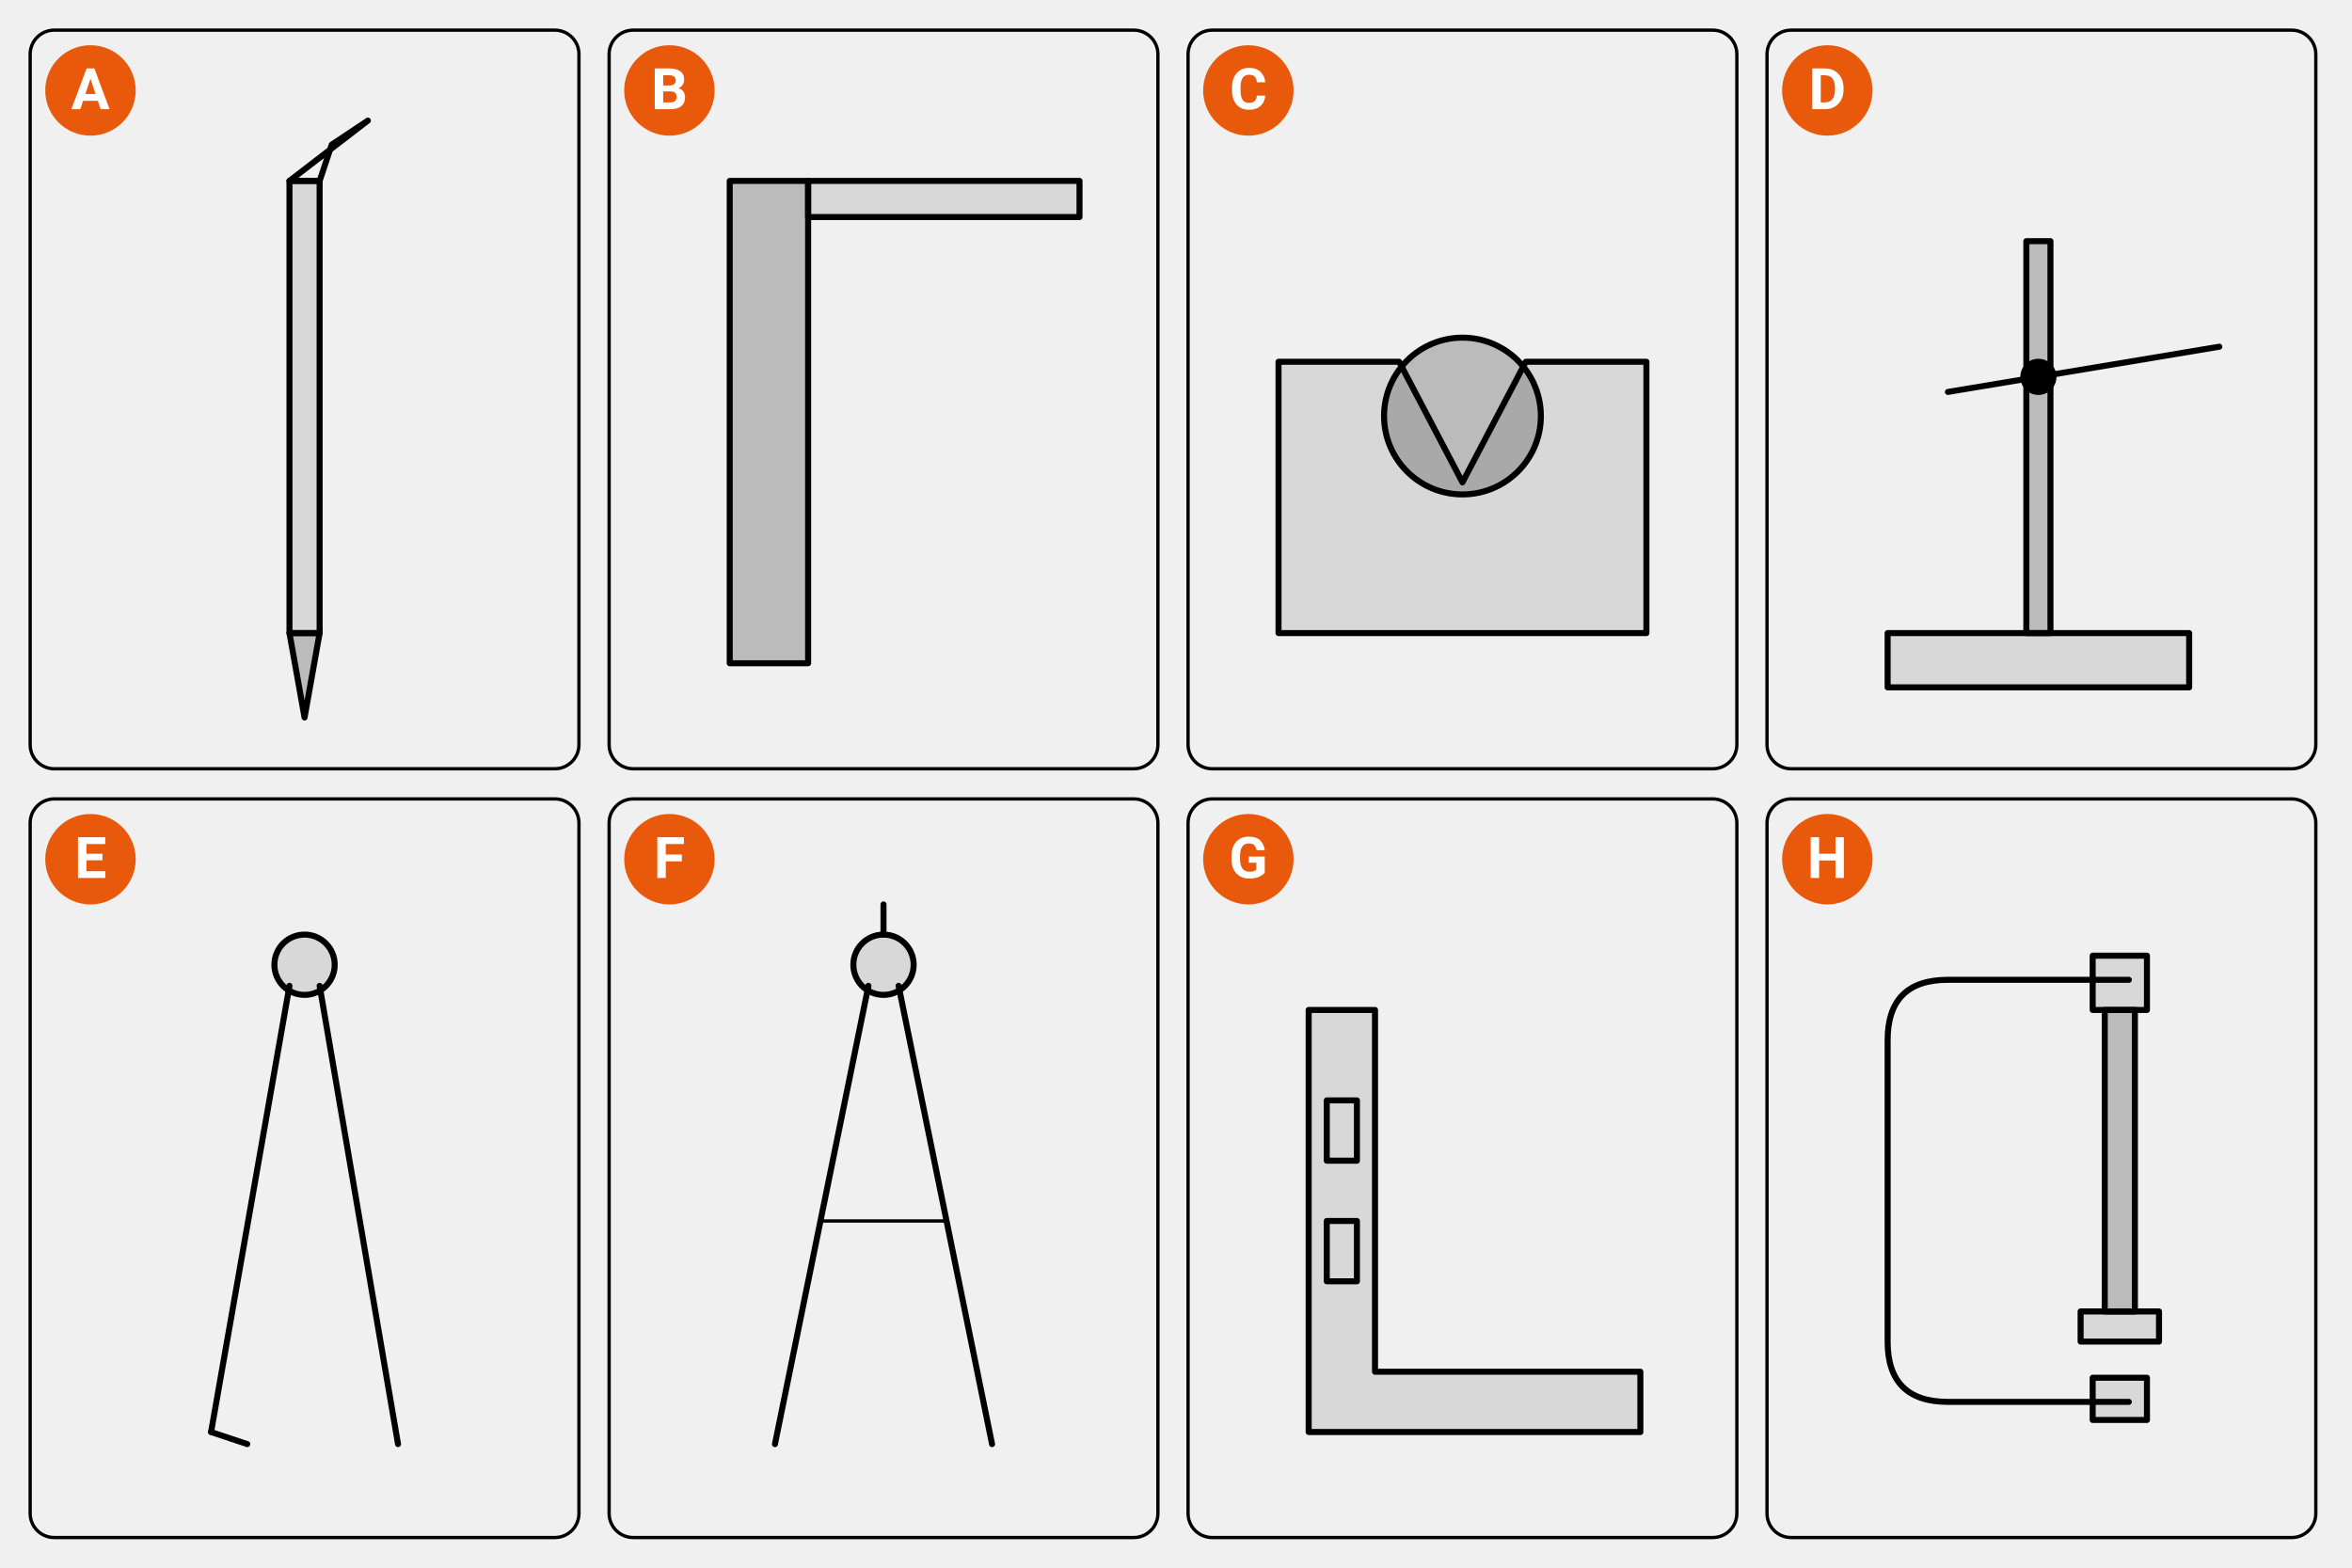
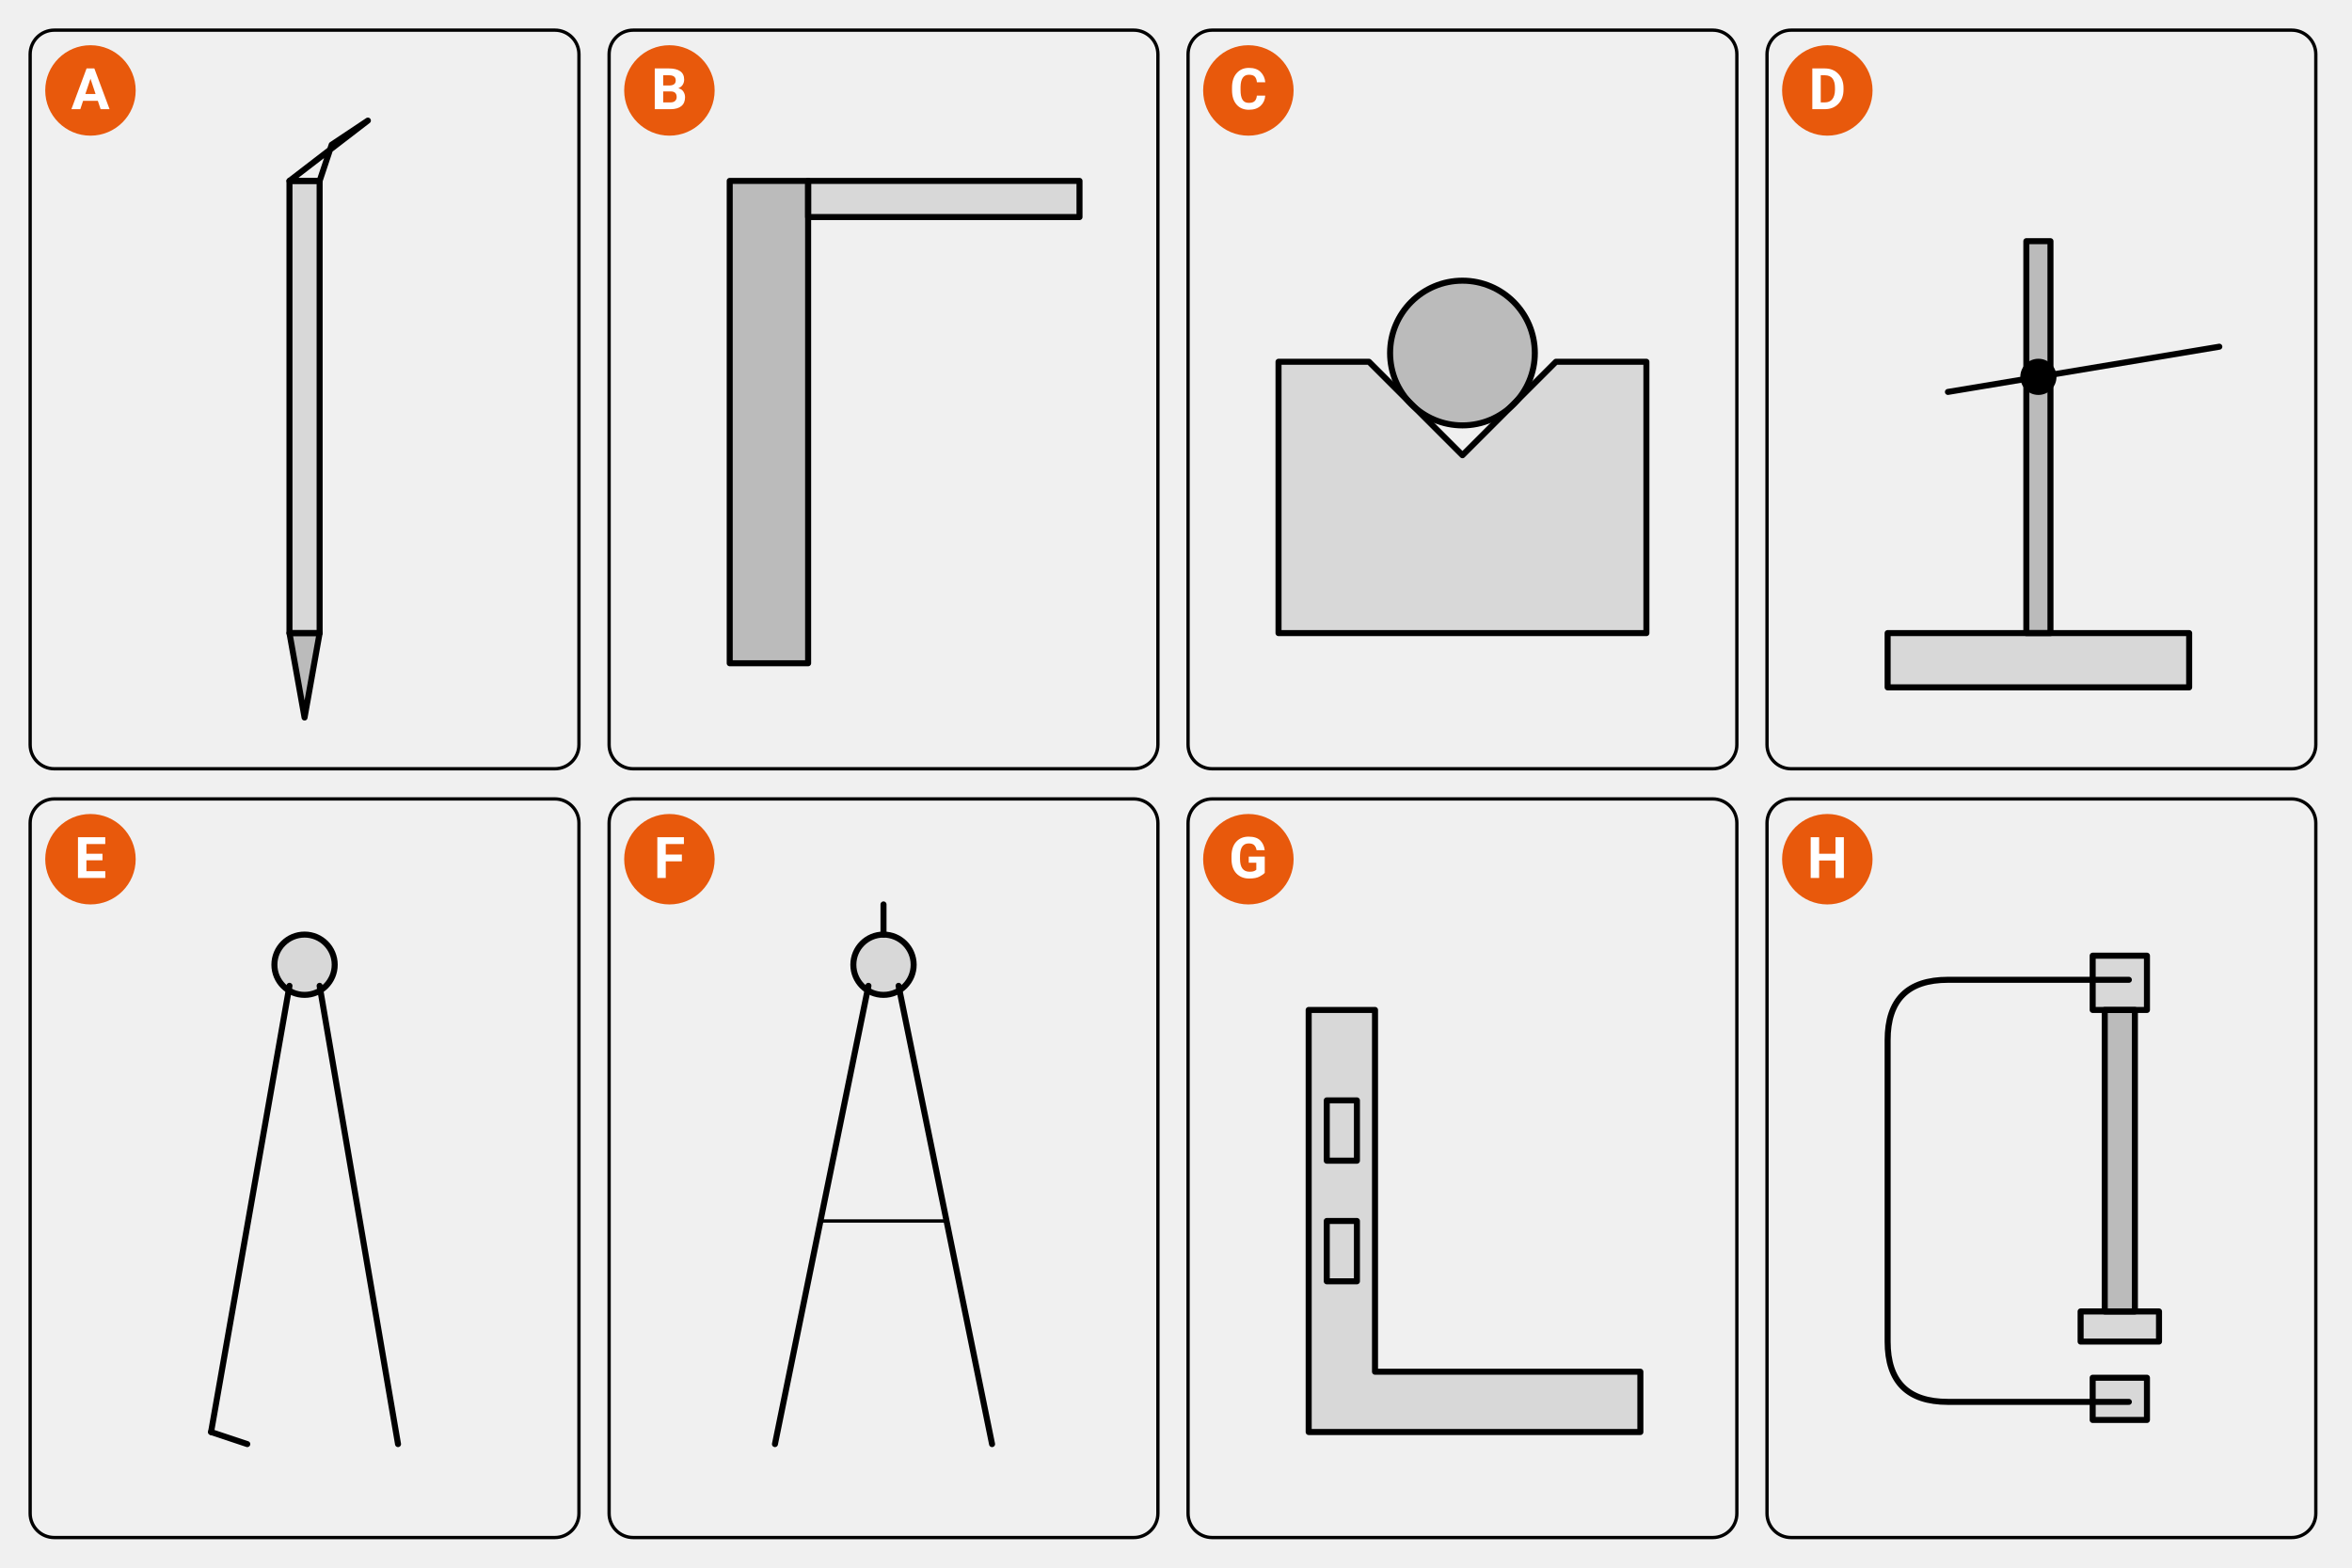
<svg xmlns="http://www.w3.org/2000/svg" viewBox="0 0 780 520" role="img" aria-label="Figure">
  <style>.s{fill:none;stroke:currentColor;stroke-width:2;stroke-linejoin:round;stroke-linecap:round}.thin{fill:none;stroke:currentColor;stroke-width:1.1}.lead{fill:none;stroke:currentColor;stroke-width:1.2;opacity:.85}.f{fill:currentColor;fill-opacity:.10;stroke:currentColor;stroke-width:2;stroke-linejoin:round}.f2{fill:currentColor;fill-opacity:.22;stroke:currentColor;stroke-width:2;stroke-linejoin:round}.k{fill:currentColor;stroke:none}.d{fill:none;stroke:currentColor;stroke-width:1.5;stroke-dasharray:6 4}.cl{fill:none;stroke:currentColor;stroke-width:1;stroke-dasharray:14 4 3 4;opacity:.7}.acc{fill:none;stroke:#e8590c;stroke-width:2.4;stroke-linecap:round}.accf{fill:#e8590c;stroke:none}.acct{fill:#e8590c;stroke:none}.tx{fill:currentColor;font-family:system-ui,-apple-system,"Segoe UI",Roboto,Arial,sans-serif}text{font-family:system-ui,-apple-system,"Segoe UI",Roboto,Arial,sans-serif}</style>
  <rect class="thin" x="10.0" y="10.0" width="182.0" height="245.0" rx="8" />
  <rect class="thin" x="202.0" y="10.0" width="182.0" height="245.0" rx="8" />
  <rect class="thin" x="394.0" y="10.0" width="182.0" height="245.0" rx="8" />
  <rect class="thin" x="586.0" y="10.0" width="182.0" height="245.0" rx="8" />
  <rect class="thin" x="10.0" y="265.0" width="182.0" height="245.0" rx="8" />
  <rect class="thin" x="202.0" y="265.0" width="182.0" height="245.0" rx="8" />
  <rect class="thin" x="394.0" y="265.0" width="182.0" height="245.0" rx="8" />
  <rect class="thin" x="586.0" y="265.0" width="182.0" height="245.0" rx="8" />
  <rect class="f" x="96.0" y="60.0" width="10.0" height="150.0" rx="0" />
  <polygon class="f2" points="96.0,210.0 106.0,210.0 101.0,238.0" />
  <polygon class="s" points="96.0,60.0 106.0,60.0 110.0,48.0 122.0,40.0" />
  <rect class="f2" x="242.0" y="60.0" width="26.0" height="160.0" rx="0" />
  <rect class="f" x="268.0" y="60.0" width="90.0" height="12.0" rx="0" />
-   <polygon class="f" points="424.0,210.0 424.0,120.0 464.0,120.0 485.0,160.0 506.0,120.0 546.0,120.0 546.0,210.0" />
-   <circle class="f2" cx="485.0" cy="138.0" r="26.0" />
+   <polygon class="f" points="424.0,210.0 424.0,120.0 454.0,120.0 485.0,151.0 516.0,120.0 546.0,120.0 546.0,210.0" />
+   <circle class="f2" cx="485.0" cy="117.1" r="24.0" />
  <rect class="f" x="626.0" y="210.0" width="100.0" height="18.0" rx="0" />
  <rect class="f2" x="672.0" y="80.0" width="8.0" height="130.0" rx="0" />
  <line class="s" x1="646.0" y1="130.0" x2="736.0" y2="115.0" />
  <circle class="k" cx="676.0" cy="125.0" r="6.0" />
  <circle class="f" cx="101.0" cy="320.0" r="10.0" />
  <line class="s" x1="96.0" y1="327.0" x2="70.0" y2="475.0" />
  <line class="s" x1="70.0" y1="475.0" x2="82.0" y2="479.0" />
  <line class="s" x1="106.0" y1="327.0" x2="132.0" y2="479.0" />
  <circle class="f" cx="293.0" cy="320.0" r="10.0" />
  <line class="s" x1="293.0" y1="310.0" x2="293.0" y2="300.0" />
  <line class="s" x1="288.0" y1="327.0" x2="257.0" y2="479.0" />
  <line class="s" x1="298.0" y1="327.0" x2="329.0" y2="479.0" />
  <line class="thin" x1="272.0" y1="405.0" x2="314.0" y2="405.0" />
  <polygon class="f" points="434.0,475.0 544.0,475.0 544.0,455.0 456.0,455.0 456.0,335.0 434.0,335.0" />
  <rect class="s" x="440.0" y="365.0" width="10.0" height="20.0" rx="0" />
  <rect class="s" x="440.0" y="405.0" width="10.0" height="20.0" rx="0" />
  <path class="s" d="M706,325 L646,325 Q626,325 626,345 L626,445 Q626,465 646,465 L706,465" />
  <rect class="f" x="694.0" y="317.0" width="18.0" height="18.0" rx="0" />
  <rect class="f2" x="698.0" y="335.0" width="10.0" height="100.0" rx="0" />
  <rect class="f" x="690.0" y="435.0" width="26.0" height="10.0" rx="0" />
  <rect class="f" x="694.0" y="457.0" width="18.0" height="14.0" rx="0" />
  <circle cx="30.0" cy="30.0" r="15" fill="#e8590c" />
  <text x="30.0" y="31.0" font-size="19" font-weight="700" text-anchor="middle" dominant-baseline="middle" fill="#ffffff">A</text>
  <circle cx="222.0" cy="30.0" r="15" fill="#e8590c" />
  <text x="222.0" y="31.0" font-size="19" font-weight="700" text-anchor="middle" dominant-baseline="middle" fill="#ffffff">B</text>
  <circle cx="414.0" cy="30.0" r="15" fill="#e8590c" />
  <text x="414.0" y="31.0" font-size="19" font-weight="700" text-anchor="middle" dominant-baseline="middle" fill="#ffffff">C</text>
  <circle cx="606.0" cy="30.0" r="15" fill="#e8590c" />
  <text x="606.0" y="31.0" font-size="19" font-weight="700" text-anchor="middle" dominant-baseline="middle" fill="#ffffff">D</text>
  <circle cx="30.0" cy="285.0" r="15" fill="#e8590c" />
  <text x="30.0" y="286.0" font-size="19" font-weight="700" text-anchor="middle" dominant-baseline="middle" fill="#ffffff">E</text>
  <circle cx="222.0" cy="285.0" r="15" fill="#e8590c" />
  <text x="222.0" y="286.0" font-size="19" font-weight="700" text-anchor="middle" dominant-baseline="middle" fill="#ffffff">F</text>
  <circle cx="414.0" cy="285.0" r="15" fill="#e8590c" />
  <text x="414.0" y="286.0" font-size="19" font-weight="700" text-anchor="middle" dominant-baseline="middle" fill="#ffffff">G</text>
  <circle cx="606.0" cy="285.0" r="15" fill="#e8590c" />
  <text x="606.0" y="286.0" font-size="19" font-weight="700" text-anchor="middle" dominant-baseline="middle" fill="#ffffff">H</text>
</svg>
